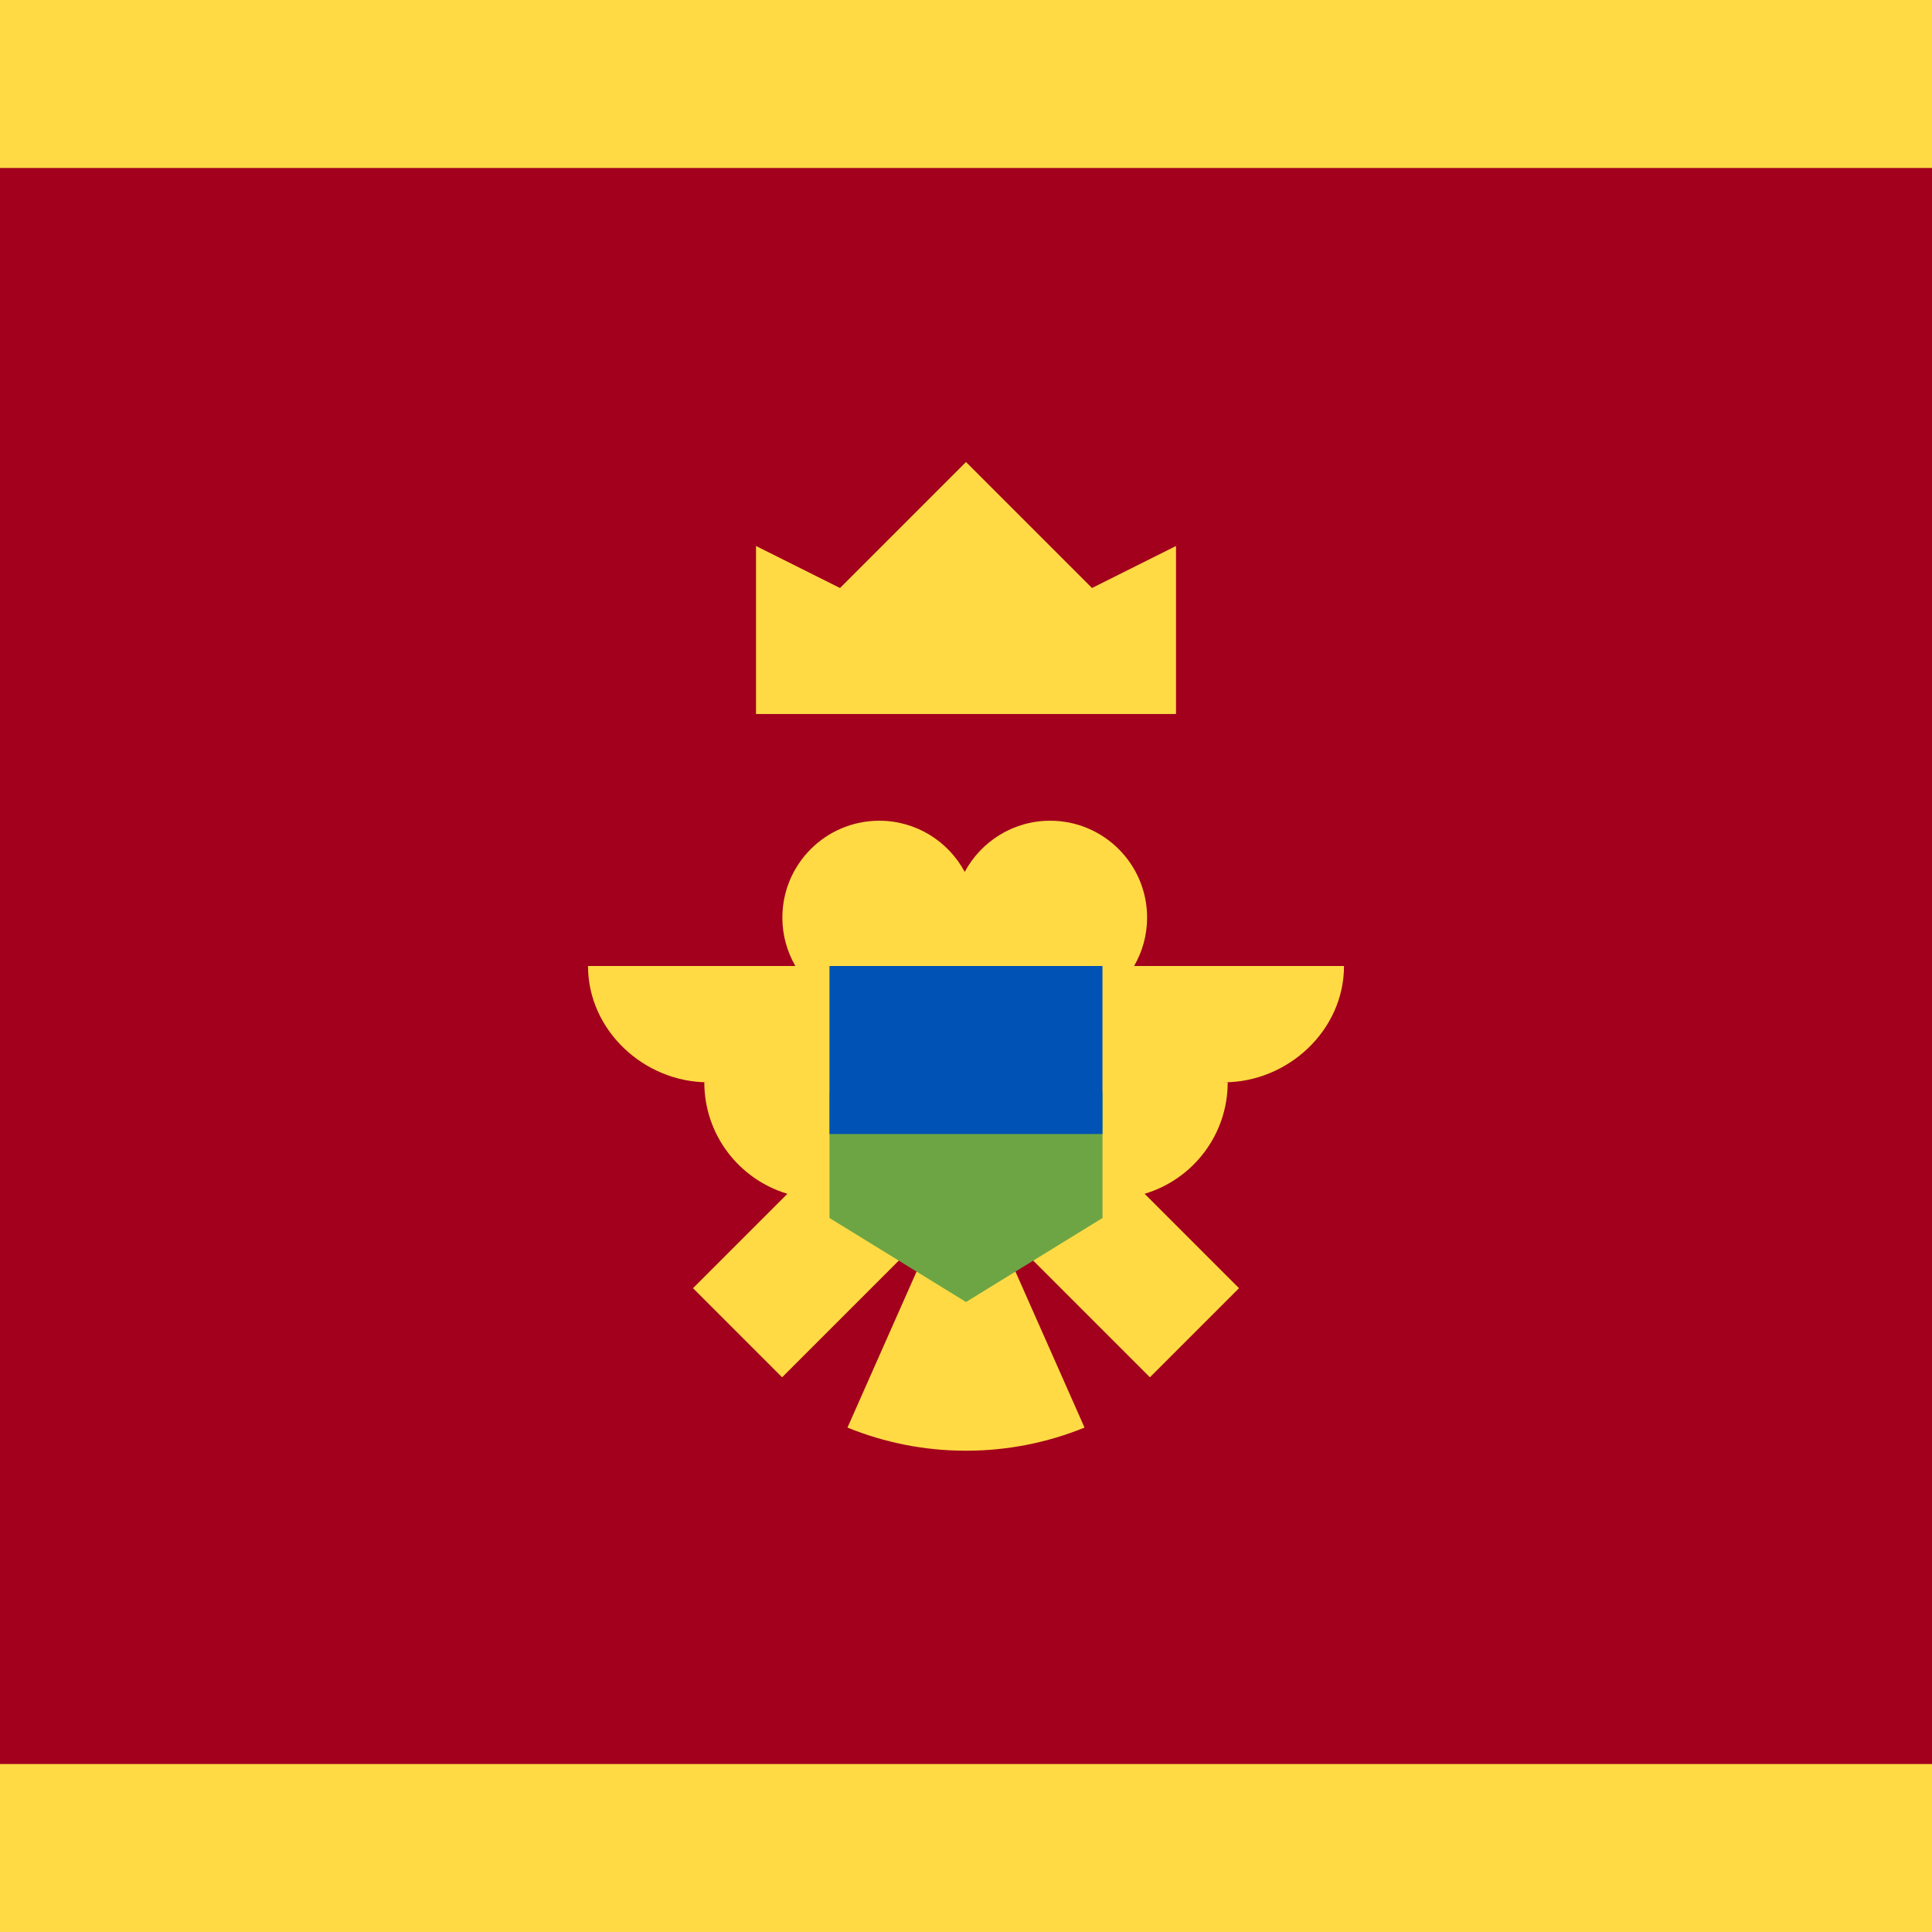
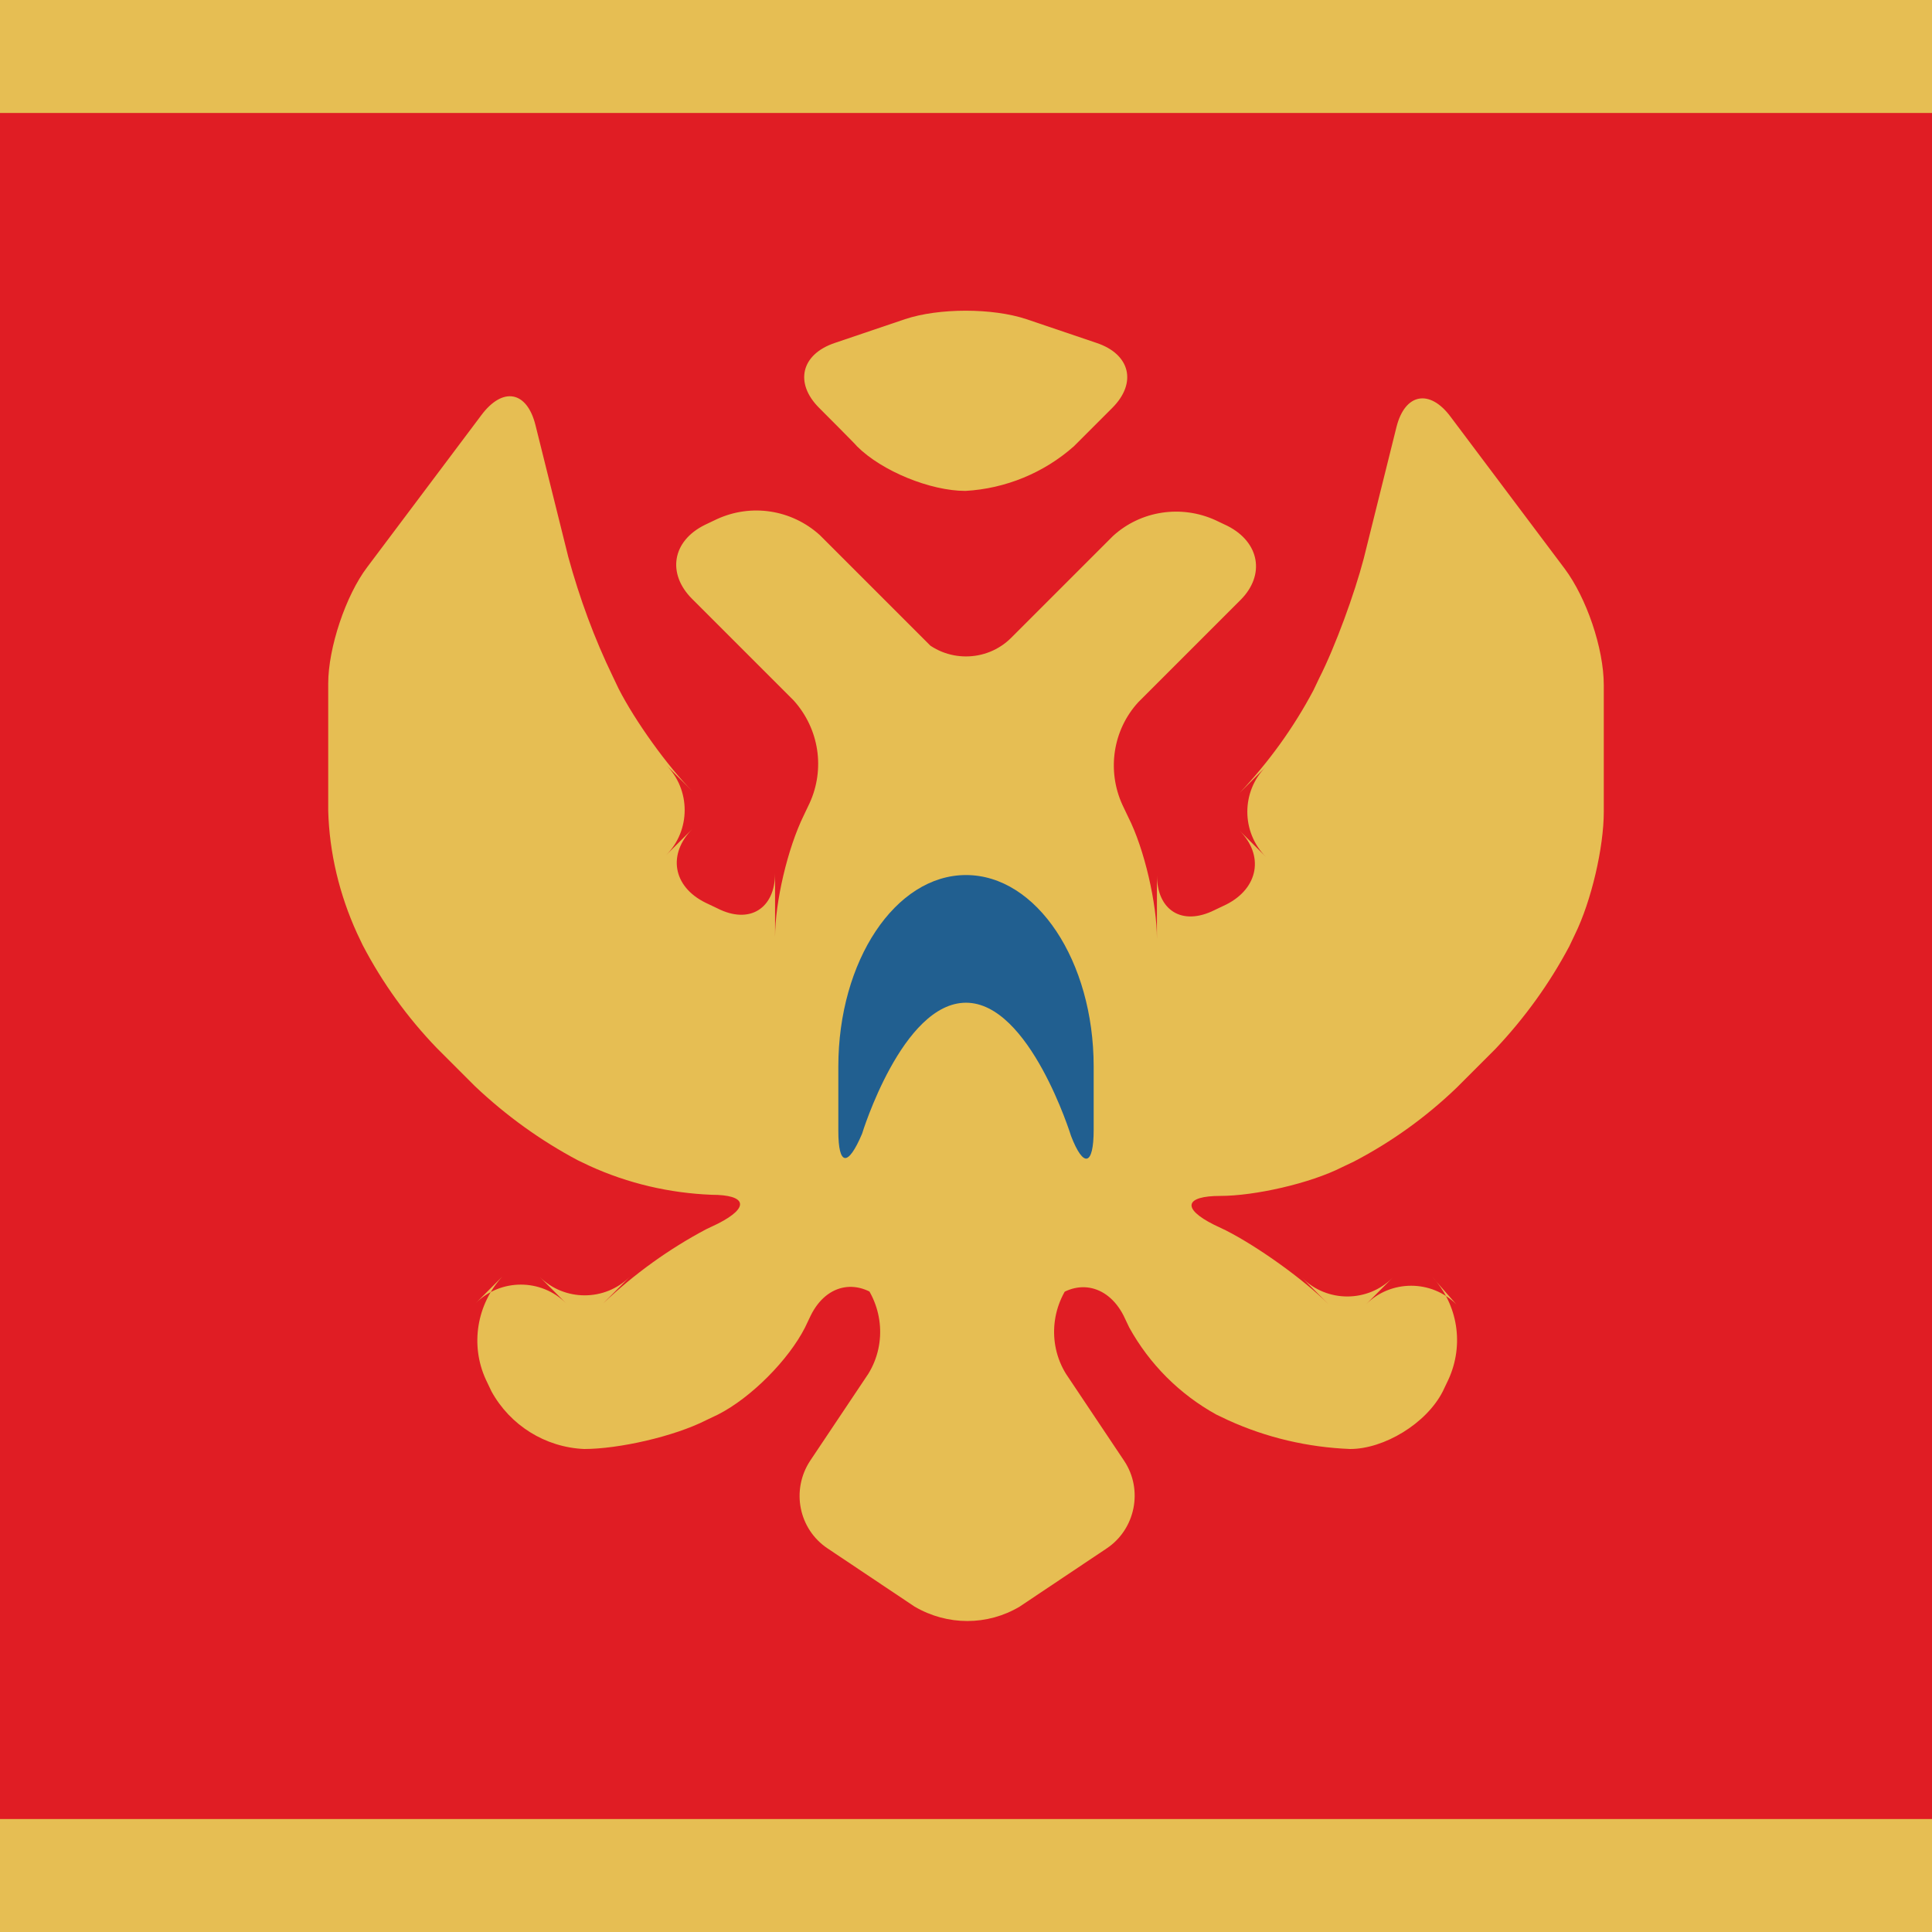
- <svg xmlns="http://www.w3.org/2000/svg" viewBox="85.333 85.333 341.333 341.333">
-   <rect y="85.337" fill="#FFDA44" width="512" height="341.326" />
-   <rect y="115.011" fill="#A2001D" width="512" height="281.978" />
-   <g>
-     <polygon fill="#FFDA44" points="218.899,211.478 293.101,211.478 293.101,181.797 278.261,189.217 256,166.957    233.739,189.217 218.899,181.797  " />
-     <path fill="#FFDA44" d="M322.783,256h-37.088c1.455-2.515,2.3-5.427,2.3-8.543c0-9.458-7.668-17.124-17.124-17.124   c-6.534,0-12.209,3.661-15.096,9.041c-2.887-5.38-8.562-9.041-15.096-9.041c-9.456,0-17.124,7.666-17.124,17.124   c0,3.114,0.846,6.026,2.3,8.543h-36.636c0,11.349,9.885,20.549,21.232,20.549h-0.685c0,9.31,6.192,17.168,14.68,19.694   l-16.678,16.678l15.741,15.741l22.329-22.329c0.875,0.321,1.78,0.577,2.714,0.752l-13.492,30.464   c6.466,2.629,13.531,4.088,20.941,4.088s14.475-1.46,20.941-4.088l-13.492-30.464c0.935-0.176,1.839-0.432,2.714-0.752   l22.329,22.329l15.741-15.741l-16.678-16.678c8.488-2.526,14.68-10.385,14.68-19.694h-0.685   C312.898,276.549,322.783,267.349,322.783,256z" />
-   </g>
-   <polygon fill="#6DA544" points="256,267.13 231.884,278.261 231.884,300.522 256,315.362 280.116,300.522 280.116,278.261   " />
-   <rect x="231.88" y="256" fill="#0052B4" width="48.228" height="29.682" />
+ <svg xmlns="http://www.w3.org/2000/svg" version="1.1" viewBox="85.5 0 342 342">
+   <rect y="0" fill="#E6BE53" width="513" height="342" />
+   <rect x="20" y="20" fill="#E01D24" width="473" height="302" />
+   <path fill="#E6BE53" d="M248.5,112.9c4.4,4.4,11.6,4.4,16,0l-4.7,4.7l22.7-22.7c4.9-4.5,12.1-5.6,18.2-2.8l2.1,1   c5.7,2.9,6.7,8.7,2.3,13.1l4.7-4.7L287,124.3c-4.5,4.9-5.6,12.1-2.8,18.2l1,2.1c2.9,5.7,5.1,15.4,5.1,21.6v-11.3   c0,6.2,4.4,9.1,10.2,6.2l2.1-1c5.7-2.9,6.7-8.7,2.3-13.1l4.7,4.7c-4.4-4.4-4.4-11.6,0-16c0,0,0,0,0,0l-4.7,4.7   c5.2-5.5,9.6-11.6,13.1-18.2l1-2.1c2.9-5.7,6.3-15.1,7.9-21.2l5.8-23.3c1.5-6,5.9-6.8,9.6-1.8l20.2,26.9c3.8,5.1,6.9,14,6.9,20.6   v22.4c0,6.3-2.2,15.8-5.1,21.7l-1,2.1c-3.5,6.6-7.9,12.7-13.1,18.2l-6.8,6.8c-5.4,5.2-11.5,9.6-18.2,13.1l-2.1,1   c-5.7,2.9-15.5,5.1-21.6,5.1c-6.2,0-6.9,2.2-1.1,5.1l2.1,1c5.7,2.9,13.8,8.7,18.2,13.1l-4.7-4.7c4.4,4.4,11.6,4.4,16,0l-4.7,4.7   c4.4-4.4,11.6-4.4,16,0c0,0,0,0,0,0L339,226c4.6,4.9,5.7,12.1,2.9,18.2l-1,2.1c-2.9,5.7-10.4,10.2-16.4,10.2   c-7.5-0.3-14.8-2-21.6-5.1l-2.1-1c-6.5-3.6-11.8-8.9-15.4-15.4l-1-2.1c-2.9-5.7-8.7-6.7-13.1-2.3l4.7-4.7   c-4.4,4.7-5.2,11.8-1.8,17.3l10.3,15.4c3.4,5.1,2,12.1-3.1,15.5l-15.4,10.3c-5.7,3.4-12.8,3.4-18.6,0l-15.4-10.3   c-5.1-3.4-6.5-10.3-3.1-15.5l10.3-15.4c3.4-5.5,2.6-12.6-1.8-17.3l4.7,4.7c-4.4-4.4-10.2-3.6-13.1,2.3l-1,2.1   c-2.9,5.7-9.5,12.4-15.4,15.4l-2.1,1c-5.7,2.9-15.5,5.1-21.6,5.1c-6.9-0.3-13.1-4.2-16.4-10.2l-1-2.1c-2.8-6.1-1.6-13.3,2.9-18.2   l-4.7,4.7c4.4-4.4,11.6-4.4,16,0c0,0,0,0,0,0l-4.7-4.7c4.4,4.4,11.6,4.4,16,0l-4.7,4.7c5.5-5.2,11.6-9.6,18.2-13.1l2.1-1   c5.7-2.9,5-5.1-1.1-5.1c-7.5-0.3-14.8-2-21.6-5.1l-2.1-1c-6.6-3.5-12.7-7.9-18.2-13.1l-6.8-6.8c-5.2-5.4-9.6-11.5-13.1-18.2l-1-2.1   c-3.1-6.8-4.9-14.2-5.1-21.7V121c0-6.3,3.1-15.6,6.9-20.6l20.2-26.9c3.8-5.1,8.1-4.3,9.6,1.8l5.8,23.3c2,7.3,4.6,14.4,7.9,21.2   l1,2.1c2.9,5.7,8.7,13.8,13.1,18.2l-4.7-4.7c4.4,4.4,4.4,11.6,0,16c0,0,0,0,0,0l4.7-4.7c-4.4,4.4-3.6,10.2,2.3,13.1l2.1,1   c5.7,2.9,10.2,0,10.2-6.2v11.3c0-6.2,2.2-15.7,5.1-21.6l1-2.1c2.8-6.1,1.7-13.2-2.8-18.2l-22.7-22.7l4.7,4.7   c-4.4-4.4-3.6-10.2,2.3-13.1l2.1-1c6.1-2.8,13.2-1.7,18.2,2.8l22.7,22.7L248.5,112.9z M230.5,72.2c-4.4-4.4-3.2-9.5,2.8-11.5   l12.4-4.2c6-2,15.5-2,21.5,0l12.4,4.2c6,2,7.2,7.1,2.8,11.5l-6.8,6.8c-5.3,4.7-12.1,7.5-19.2,7.9c-6.2,0-14.8-3.5-19.2-7.9   C237.3,79,230.5,72.2,230.5,72.2z" />
+   <path fill="#215F90" d="M233.9,200.2c0,6.2,1.7,6.4,4.2,0.5c0,0,7.1-23.2,18.4-23.2c11.3,0,18.6,23.6,18.6,23.6c2.2,5.7,4,5.3,4-1.1   v-11.2c0-18.7-10.1-33.9-22.6-33.9c-12.5,0-22.6,15.2-22.6,33.9V200.2z" />
</svg>
